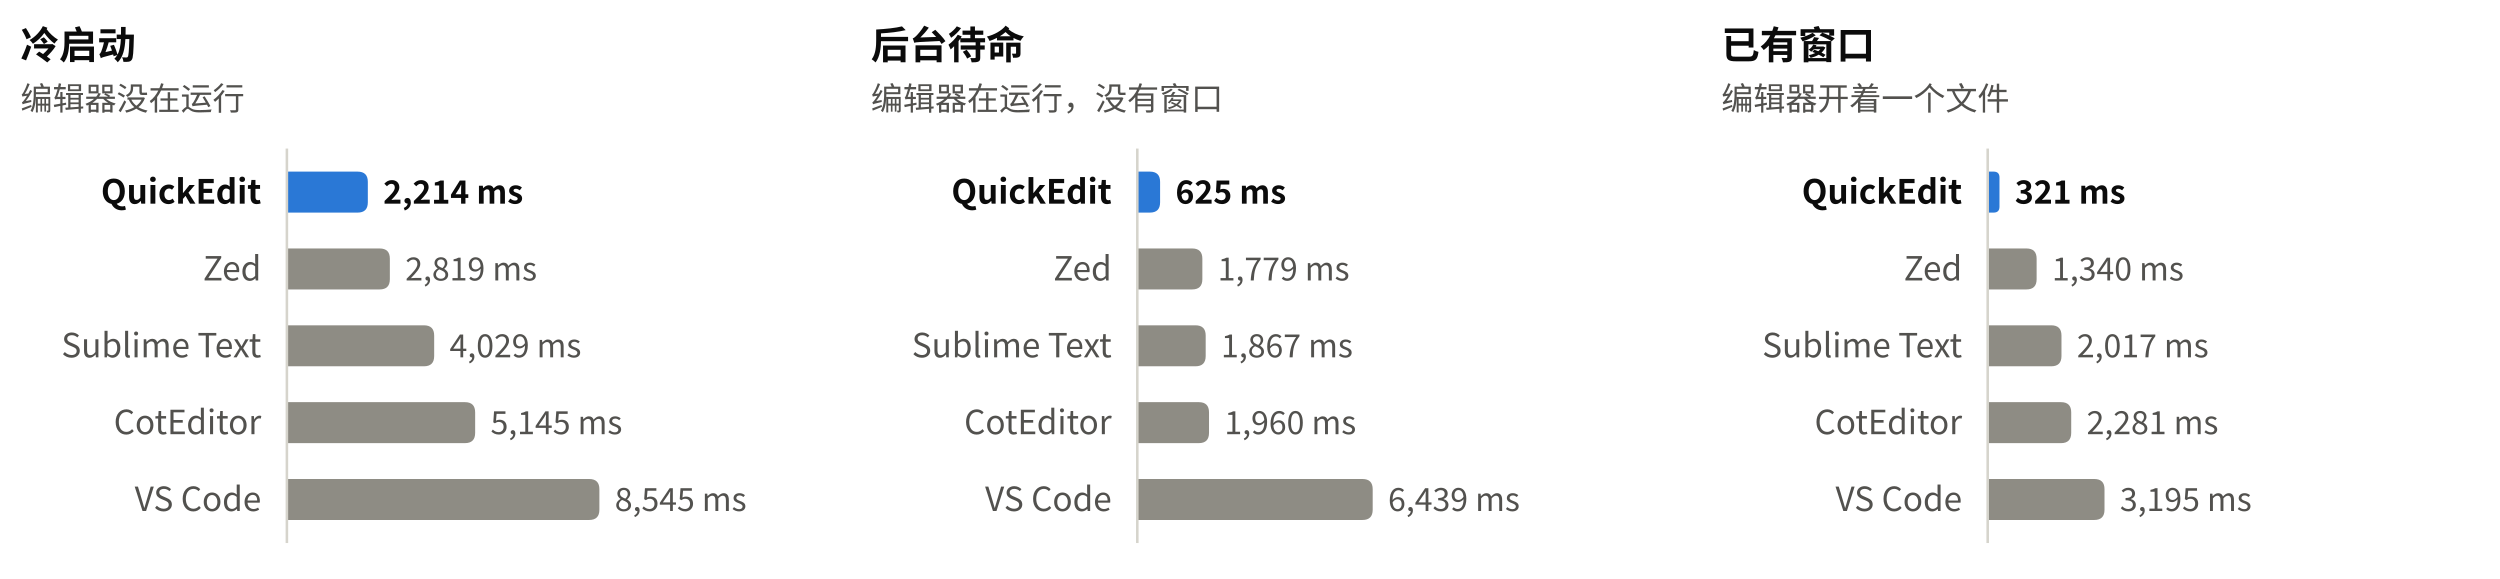
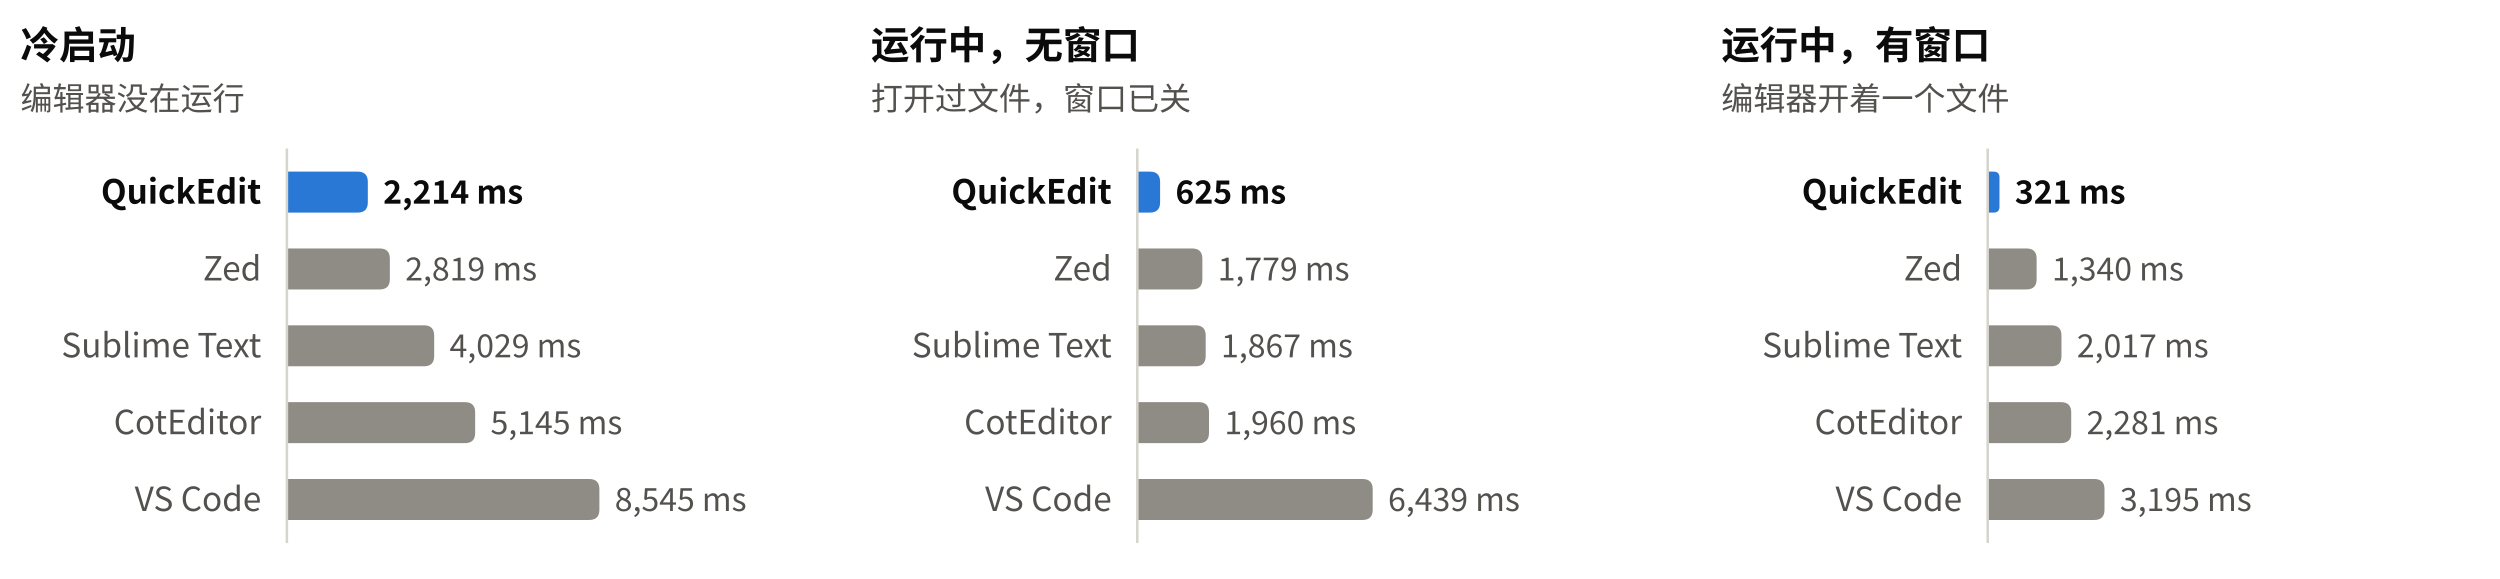
<svg xmlns="http://www.w3.org/2000/svg" width="976" height="226" viewBox="-8 -8 976 226" role="img" aria-label="依次打开四种文件的总毫秒数，三种状态" font-family="-apple-system, BlinkMacSystemFont, &quot;Segoe UI&quot;, &quot;PingFang SC&quot;, &quot;Hiragino Sans GB&quot;, &quot;Noto Sans CJK SC&quot;, &quot;Microsoft YaHei&quot;, sans-serif">
  <text x="0.0" y="15.0" font-size="15" font-weight="600" fill="#0b0b0b" text-anchor="start" style="">冷启动</text>
  <text x="0.0" y="35.0" font-size="12.5" font-weight="400" fill="#52514e" text-anchor="start" style="">编辑器没在运行</text>
  <text x="94.0" y="71.5" font-size="13" font-weight="600" fill="#0b0b0b" text-anchor="end" style="">QuickEdit</text>
  <path d="M104.0,59.0 H131.6 Q135.6,59.0 135.6,63.0 V71.0 Q135.6,75.0 131.6,75.0 H104.0 Z" fill="#2a78d6" />
  <text x="141.6" y="71.5" font-size="12.5" font-weight="600" fill="#0b0b0b" text-anchor="start" style="font-variant-numeric: tabular-nums;">2,214 ms</text>
  <text x="94.0" y="101.5" font-size="13" font-weight="400" fill="#52514e" text-anchor="end" style="">Zed</text>
  <path d="M104.0,89.0 H140.2 Q144.2,89.0 144.2,93.0 V101.0 Q144.2,105.0 140.2,105.0 H104.0 Z" fill="#8e8c84" />
  <text x="150.2" y="101.5" font-size="12.5" font-weight="400" fill="#52514e" text-anchor="start" style="font-variant-numeric: tabular-nums;">2,819 ms</text>
  <text x="94.0" y="131.5" font-size="13" font-weight="400" fill="#52514e" text-anchor="end" style="">Sublime Text</text>
  <path d="M104.0,119.0 H157.5 Q161.5,119.0 161.5,123.0 V131.0 Q161.5,135.0 157.5,135.0 H104.0 Z" fill="#8e8c84" />
  <text x="167.5" y="131.5" font-size="12.5" font-weight="400" fill="#52514e" text-anchor="start" style="font-variant-numeric: tabular-nums;">4,029 ms</text>
  <text x="94.0" y="161.5" font-size="13" font-weight="400" fill="#52514e" text-anchor="end" style="">CotEditor</text>
  <path d="M104.0,149.0 H173.5 Q177.5,149.0 177.5,153.0 V161.0 Q177.5,165.0 173.5,165.0 H104.0 Z" fill="#8e8c84" />
  <text x="183.5" y="161.5" font-size="12.5" font-weight="400" fill="#52514e" text-anchor="start" style="font-variant-numeric: tabular-nums;">5,145 ms</text>
  <text x="94.0" y="191.5" font-size="13" font-weight="400" fill="#52514e" text-anchor="end" style="">VS Code</text>
  <path d="M104.0,179.0 H222.0 Q226.0,179.0 226.0,183.0 V191.0 Q226.0,195.0 222.0,195.0 H104.0 Z" fill="#8e8c84" />
  <text x="232.0" y="191.5" font-size="12.5" font-weight="400" fill="#52514e" text-anchor="start" style="font-variant-numeric: tabular-nums;">8,545 ms</text>
  <line x1="104.0" y1="50" x2="104.0" y2="204" stroke="#d6d4cc" stroke-width="1" />
-   <text x="332.0" y="15.0" font-size="15" font-weight="600" fill="#0b0b0b" text-anchor="start" style="">后台待命</text>
-   <text x="332.0" y="35.0" font-size="12.5" font-weight="400" fill="#52514e" text-anchor="start" style="">编辑器在运行，没有窗口</text>
+   <text x="332.0" y="15.0" font-size="15" font-weight="600" fill="#0b0b0b" text-anchor="start" style="">运行中，无窗口</text>
+   <text x="332.0" y="35.0" font-size="12.5" font-weight="400" fill="#52514e" text-anchor="start" style="">打开过文件，窗口已关</text>
  <text x="426.0" y="71.5" font-size="13" font-weight="600" fill="#0b0b0b" text-anchor="end" style="">QuickEdit</text>
  <path d="M436.0,59.0 H440.9 Q444.9,59.0 444.9,63.0 V71.0 Q444.9,75.0 440.9,75.0 H436.0 Z" fill="#2a78d6" />
  <text x="450.9" y="71.5" font-size="12.5" font-weight="600" fill="#0b0b0b" text-anchor="start" style="font-variant-numeric: tabular-nums;">625 ms</text>
  <text x="426.0" y="101.5" font-size="13" font-weight="400" fill="#52514e" text-anchor="end" style="">Zed</text>
  <path d="M436.0,89.0 H457.4 Q461.4,89.0 461.4,93.0 V101.0 Q461.4,105.0 457.4,105.0 H436.0 Z" fill="#8e8c84" />
  <text x="467.4" y="101.5" font-size="12.5" font-weight="400" fill="#52514e" text-anchor="start" style="font-variant-numeric: tabular-nums;">1,779 ms</text>
  <text x="426.0" y="131.5" font-size="13" font-weight="400" fill="#52514e" text-anchor="end" style="">Sublime Text</text>
  <path d="M436.0,119.0 H458.7 Q462.7,119.0 462.7,123.0 V131.0 Q462.7,135.0 458.7,135.0 H436.0 Z" fill="#8e8c84" />
  <text x="468.7" y="131.5" font-size="12.5" font-weight="400" fill="#52514e" text-anchor="start" style="font-variant-numeric: tabular-nums;">1,867 ms</text>
  <text x="426.0" y="161.5" font-size="13" font-weight="400" fill="#52514e" text-anchor="end" style="">CotEditor</text>
  <path d="M436.0,149.0 H460.0 Q464.0,149.0 464.0,153.0 V161.0 Q464.0,165.0 460.0,165.0 H436.0 Z" fill="#8e8c84" />
  <text x="470.0" y="161.5" font-size="12.5" font-weight="400" fill="#52514e" text-anchor="start" style="font-variant-numeric: tabular-nums;">1,960 ms</text>
  <text x="426.0" y="191.5" font-size="13" font-weight="400" fill="#52514e" text-anchor="end" style="">VS Code</text>
  <path d="M436.0,179.0 H523.9 Q527.9,179.0 527.9,183.0 V191.0 Q527.9,195.0 523.9,195.0 H436.0 Z" fill="#8e8c84" />
  <text x="533.9" y="191.5" font-size="12.5" font-weight="400" fill="#52514e" text-anchor="start" style="font-variant-numeric: tabular-nums;">6,439 ms</text>
  <line x1="436.0" y1="50" x2="436.0" y2="204" stroke="#d6d4cc" stroke-width="1" />
-   <text x="664.0" y="15.0" font-size="15" font-weight="600" fill="#0b0b0b" text-anchor="start" style="">已有窗口</text>
+   <text x="664.0" y="15.0" font-size="15" font-weight="600" fill="#0b0b0b" text-anchor="start" style="">运行中，有窗口</text>
  <text x="664.0" y="35.0" font-size="12.5" font-weight="400" fill="#52514e" text-anchor="start" style="">编辑器开着一个文件</text>
  <text x="758.0" y="71.5" font-size="13" font-weight="600" fill="#0b0b0b" text-anchor="end" style="">QuickEdit</text>
  <path d="M768.0,59.0 H770.3 Q772.6,59.0 772.6,61.3 V72.7 Q772.6,75.0 770.3,75.0 H768.0 Z" fill="#2a78d6" />
  <text x="778.6" y="71.5" font-size="12.5" font-weight="600" fill="#0b0b0b" text-anchor="start" style="font-variant-numeric: tabular-nums;">321 ms</text>
  <text x="758.0" y="101.5" font-size="13" font-weight="400" fill="#52514e" text-anchor="end" style="">Zed</text>
  <path d="M768.0,89.0 H783.1 Q787.1,89.0 787.1,93.0 V101.0 Q787.1,105.0 783.1,105.0 H768.0 Z" fill="#8e8c84" />
  <text x="793.1" y="101.5" font-size="12.5" font-weight="400" fill="#52514e" text-anchor="start" style="font-variant-numeric: tabular-nums;">1,340 ms</text>
  <text x="758.0" y="131.5" font-size="13" font-weight="400" fill="#52514e" text-anchor="end" style="">Sublime Text</text>
  <path d="M768.0,119.0 H792.8 Q796.8,119.0 796.8,123.0 V131.0 Q796.8,135.0 792.8,135.0 H768.0 Z" fill="#8e8c84" />
  <text x="802.8" y="131.5" font-size="12.5" font-weight="400" fill="#52514e" text-anchor="start" style="font-variant-numeric: tabular-nums;">2,017 ms</text>
  <text x="758.0" y="161.5" font-size="13" font-weight="400" fill="#52514e" text-anchor="end" style="">CotEditor</text>
  <path d="M768.0,149.0 H796.6 Q800.6,149.0 800.6,153.0 V161.0 Q800.6,165.0 796.6,165.0 H768.0 Z" fill="#8e8c84" />
  <text x="806.6" y="161.5" font-size="12.5" font-weight="400" fill="#52514e" text-anchor="start" style="font-variant-numeric: tabular-nums;">2,281 ms</text>
  <text x="758.0" y="191.5" font-size="13" font-weight="400" fill="#52514e" text-anchor="end" style="">VS Code</text>
  <path d="M768.0,179.0 H809.6 Q813.6,179.0 813.6,183.0 V191.0 Q813.6,195.0 809.6,195.0 H768.0 Z" fill="#8e8c84" />
  <text x="819.6" y="191.5" font-size="12.5" font-weight="400" fill="#52514e" text-anchor="start" style="font-variant-numeric: tabular-nums;">3,195 ms</text>
  <line x1="768.0" y1="50" x2="768.0" y2="204" stroke="#d6d4cc" stroke-width="1" />
</svg>
